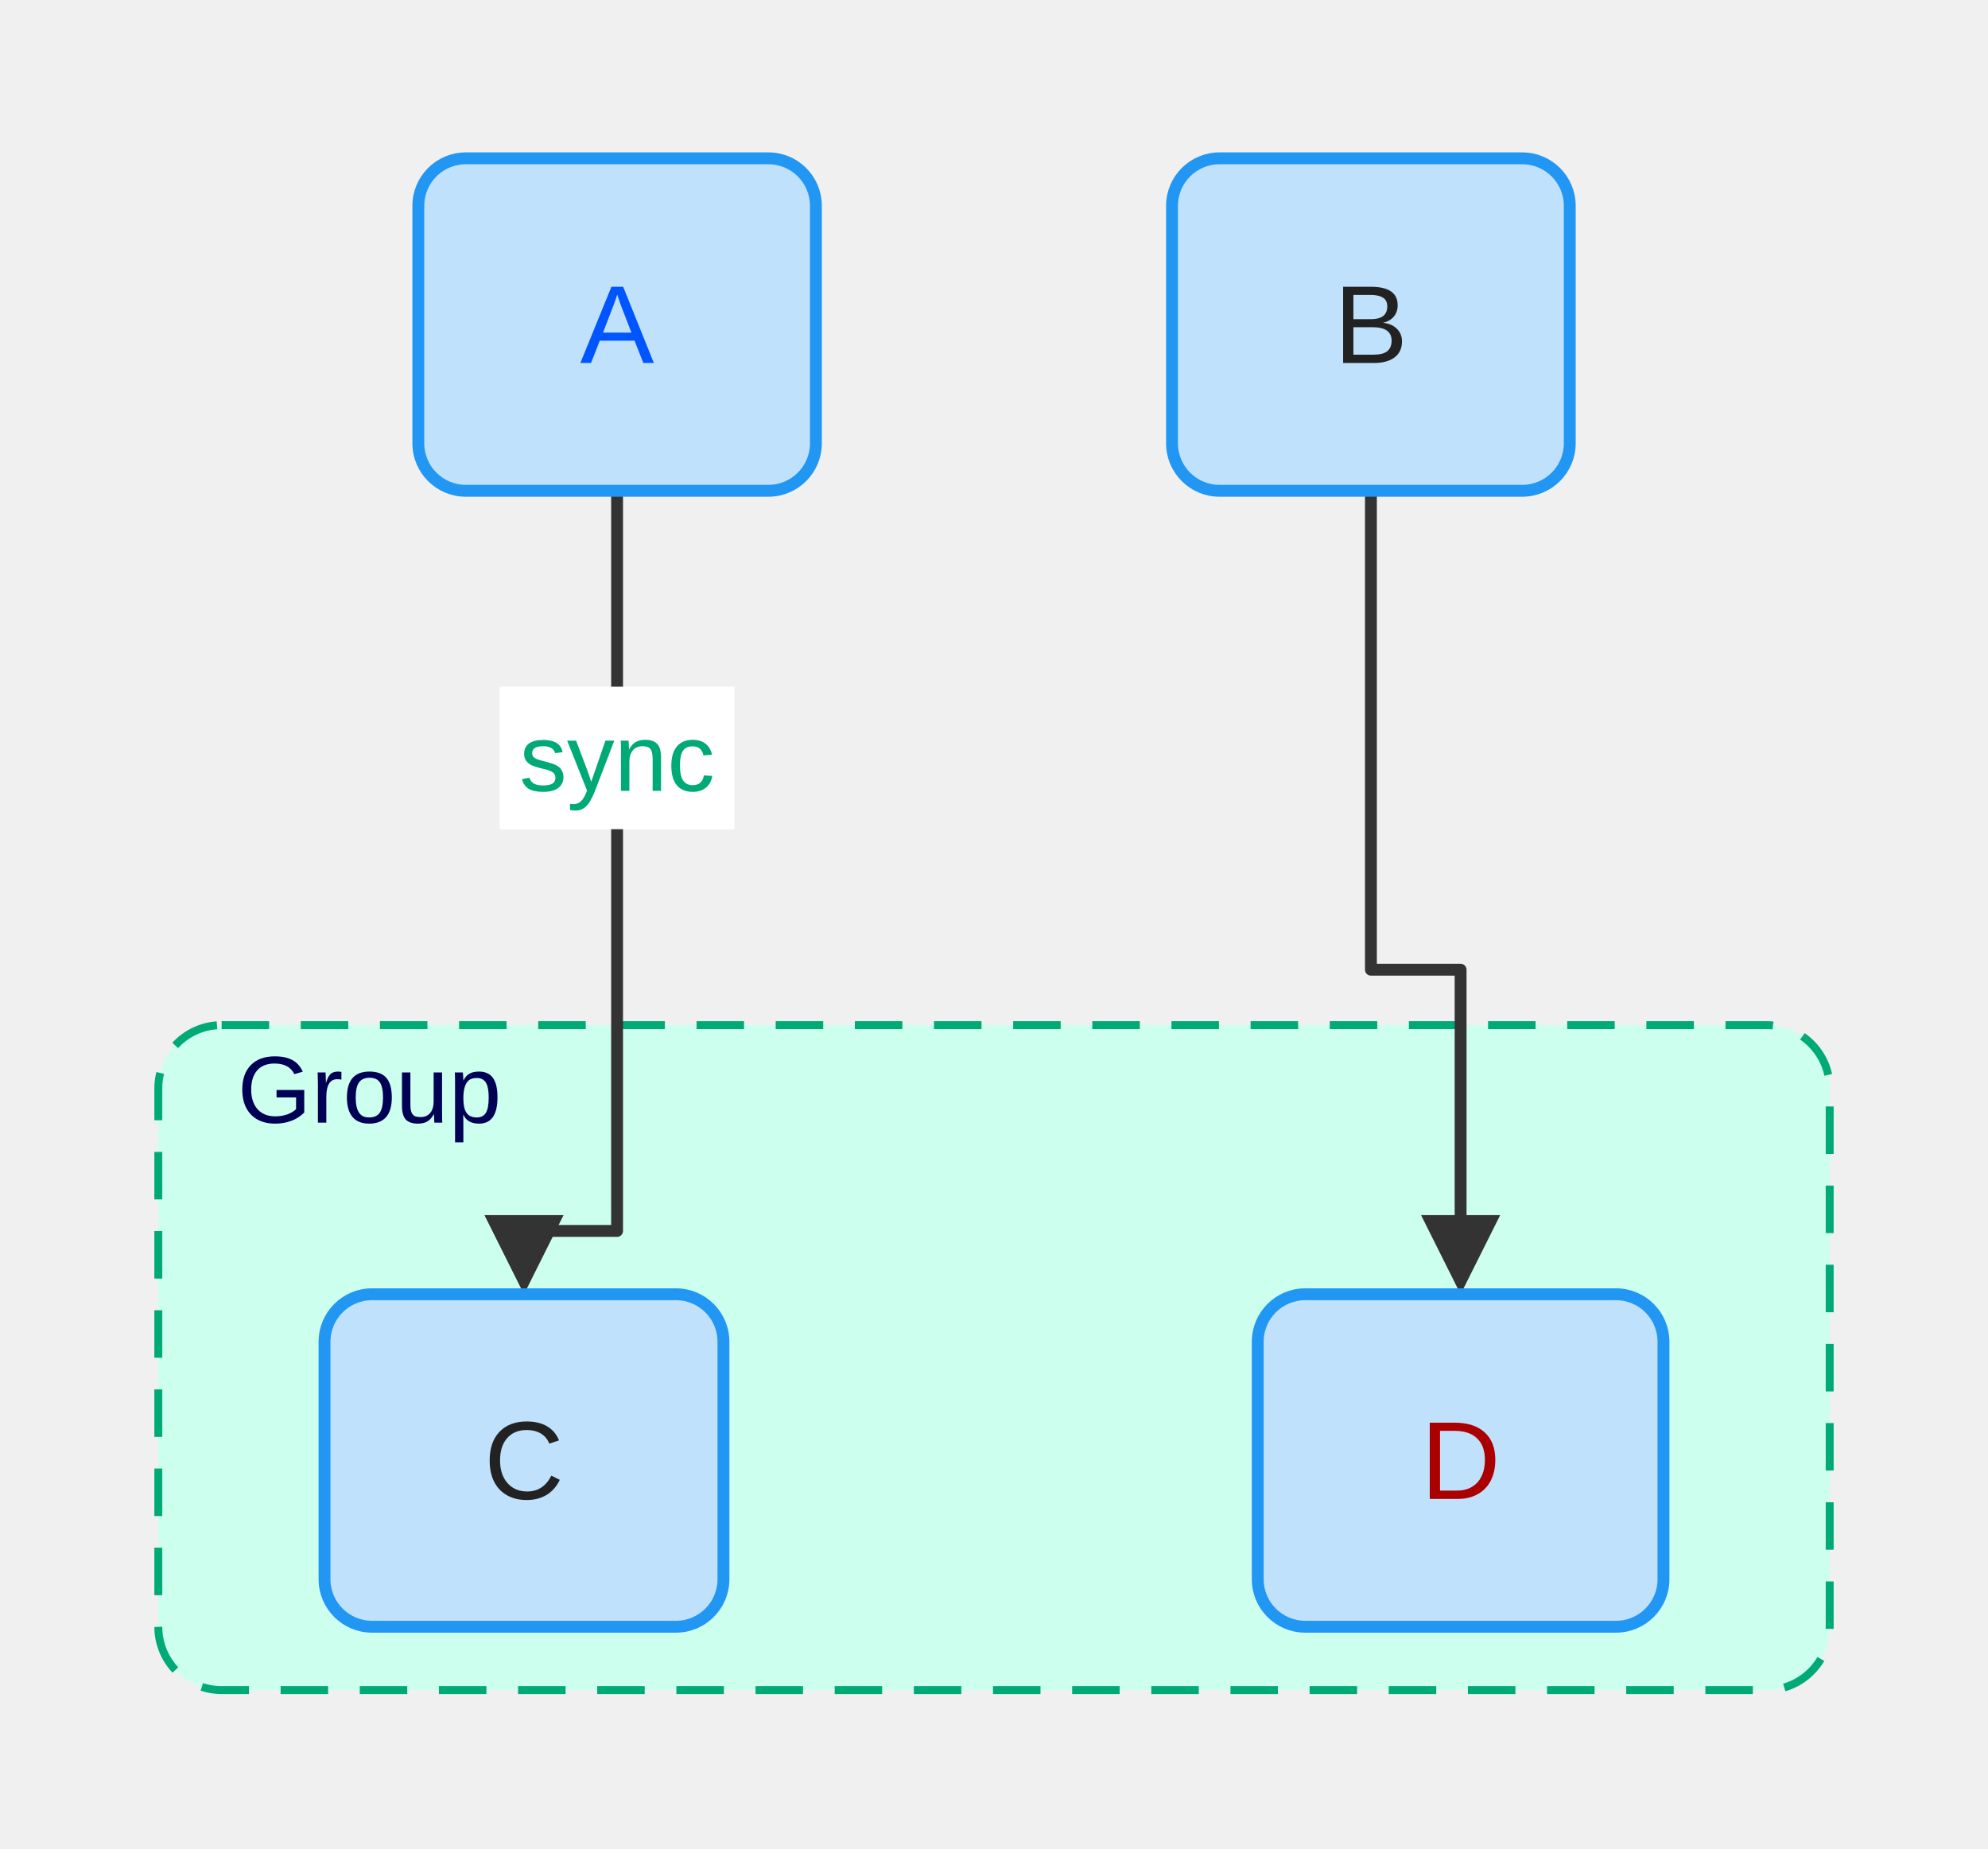
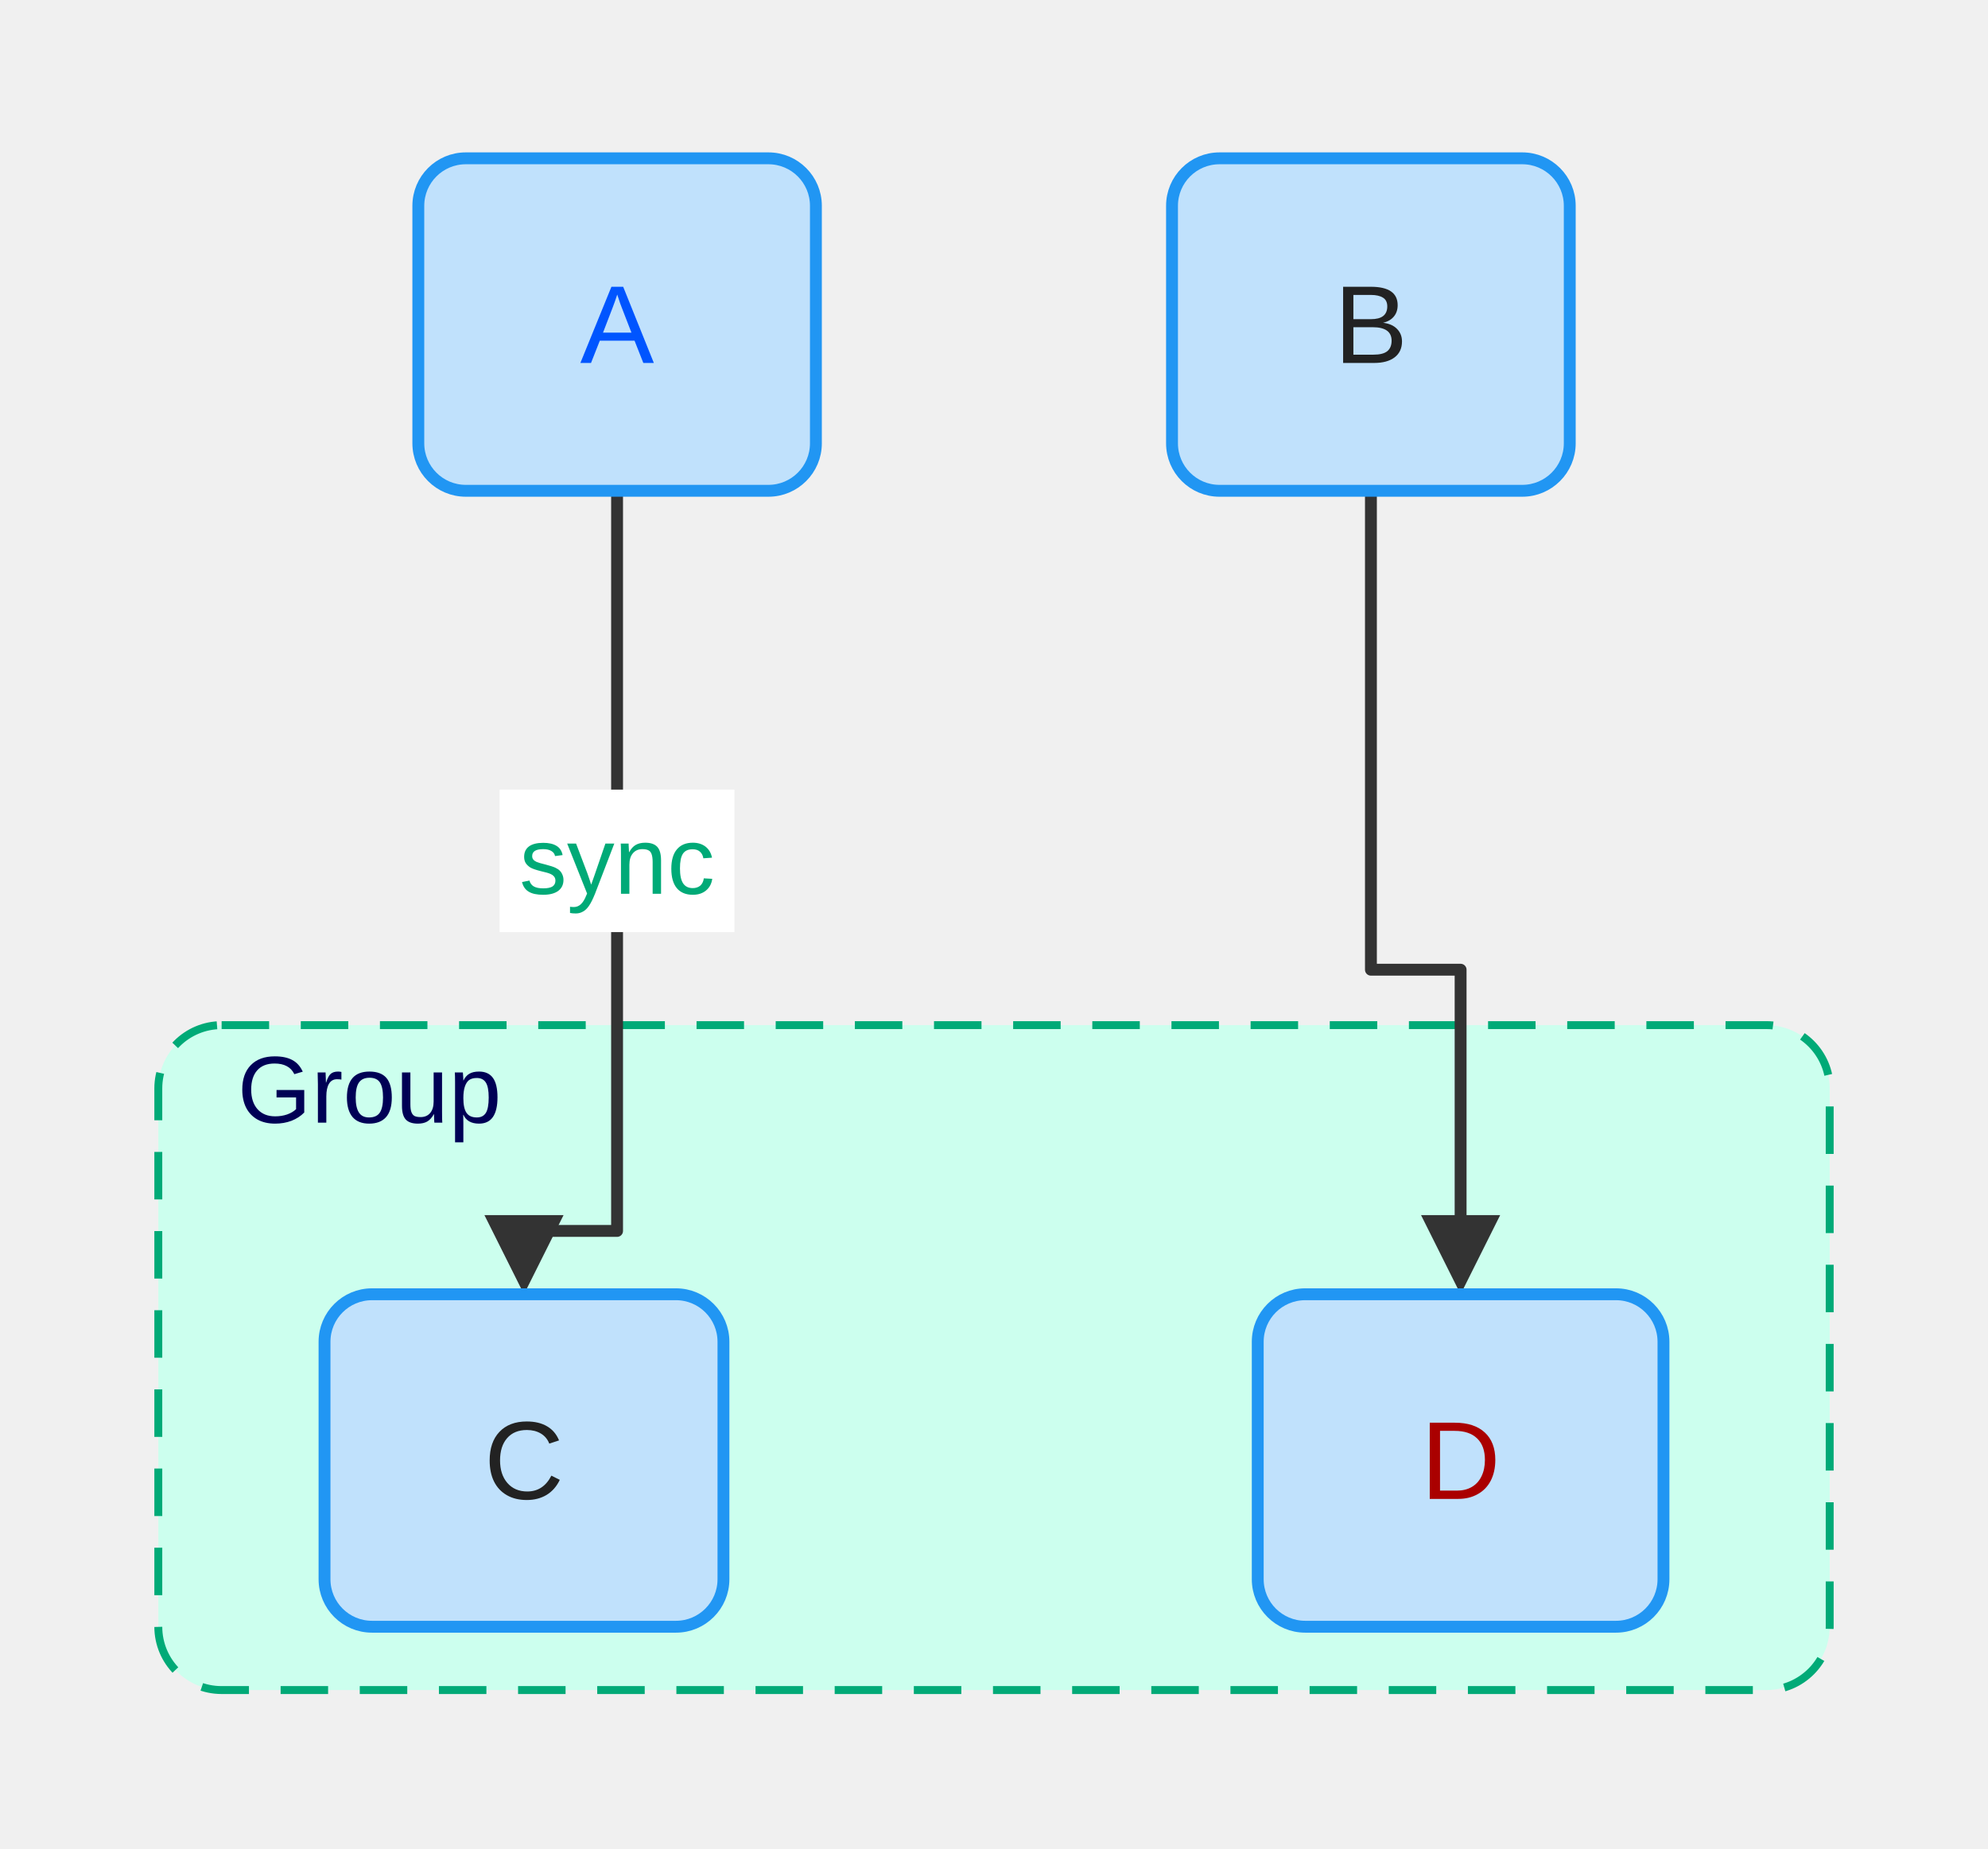
<svg xmlns="http://www.w3.org/2000/svg" width="251.16" height="233.50" viewBox="0 0 251.16 233.50">
  <defs>
    <marker id="arrow" viewBox="0 0 10 10" refX="6.00" refY="5" markerWidth="10" markerHeight="10" orient="auto" markerUnits="userSpaceOnUse">
      <path d="M0,0 L10,5 L0,10 Z" fill="#333" />
    </marker>
  </defs>
  <g fill="none" stroke="#88BDA4" stroke-width="1" stroke-linejoin="round">
    <rect x="20.00" y="129.50" width="211.16" height="84.00" rx="8" ry="8" fill="#cfe" stroke="#0a7" stroke-width="1" stroke-dasharray="6 4" />
  </g>
  <g fill="#3a3a3a" font-family="Arial, Helvetica, Liberation Sans, DejaVu Sans, sans-serif" font-size="12.00">
    <text x="30.00" y="133.50" fill="#005" text-anchor="start" dominant-baseline="hanging">Group</text>
  </g>
  <g fill="none" stroke-linecap="round" stroke-linejoin="round">
    <polyline points="77.96,62.00 77.96,129.50 77.96,155.50 66.20,155.50 66.20,159.50" stroke="#333" stroke-width="1.5" marker-end="url(#arrow)" />
    <polyline points="173.20,62.00 173.20,122.50 184.53,122.50 184.53,129.50 184.53,159.50" stroke="#333" stroke-width="1.5" marker-end="url(#arrow)" />
  </g>
  <g fill="#fff" stroke="none">
-     <rect x="63.12" y="86.75" width="29.67" height="18.00" />
+     <rect x="63.12" y="99.75" width="29.67" height="18.00" />
  </g>
  <g fill="#222" font-family="Arial, Helvetica, Liberation Sans, DejaVu Sans, sans-serif" font-size="12.00" text-anchor="middle" dominant-baseline="central">
-     <text x="77.96" y="95.75" fill="#0a7">sync</text>
+     <text x="77.96" y="108.75" fill="#0a7">sync</text>
  </g>
  <g>
    <rect x="52.85" y="20.00" width="50.23" height="42.00" rx="6" ry="6" fill="#c0e1fc" stroke="#2196F3" stroke-width="1.5" />
    <text x="77.96" y="41.00" font-family="Arial, Helvetica, Liberation Sans, DejaVu Sans, sans-serif" font-size="14" fill="#0055ff" text-anchor="middle" dominant-baseline="central">A</text>
    <rect x="148.07" y="20.00" width="50.25" height="42.00" rx="6" ry="6" fill="#c0e1fc" stroke="#2196F3" stroke-width="1.5" />
    <text x="173.20" y="41.00" font-family="Arial, Helvetica, Liberation Sans, DejaVu Sans, sans-serif" font-size="14" fill="#222" text-anchor="middle" dominant-baseline="central">B</text>
    <rect x="41.00" y="163.50" width="50.40" height="42.00" rx="6" ry="6" fill="#c0e1fc" stroke="#2196F3" stroke-width="1.5" />
    <text x="66.20" y="184.50" font-family="Arial, Helvetica, Liberation Sans, DejaVu Sans, sans-serif" font-size="14" fill="#222" text-anchor="middle" dominant-baseline="central">C</text>
    <rect x="158.90" y="163.50" width="51.26" height="42.00" rx="6" ry="6" fill="#c0e1fc" stroke="#2196F3" stroke-width="1.5" />
    <text x="184.53" y="184.50" font-family="Arial, Helvetica, Liberation Sans, DejaVu Sans, sans-serif" font-size="14" fill="#a00" text-anchor="middle" dominant-baseline="central">D</text>
  </g>
</svg>
